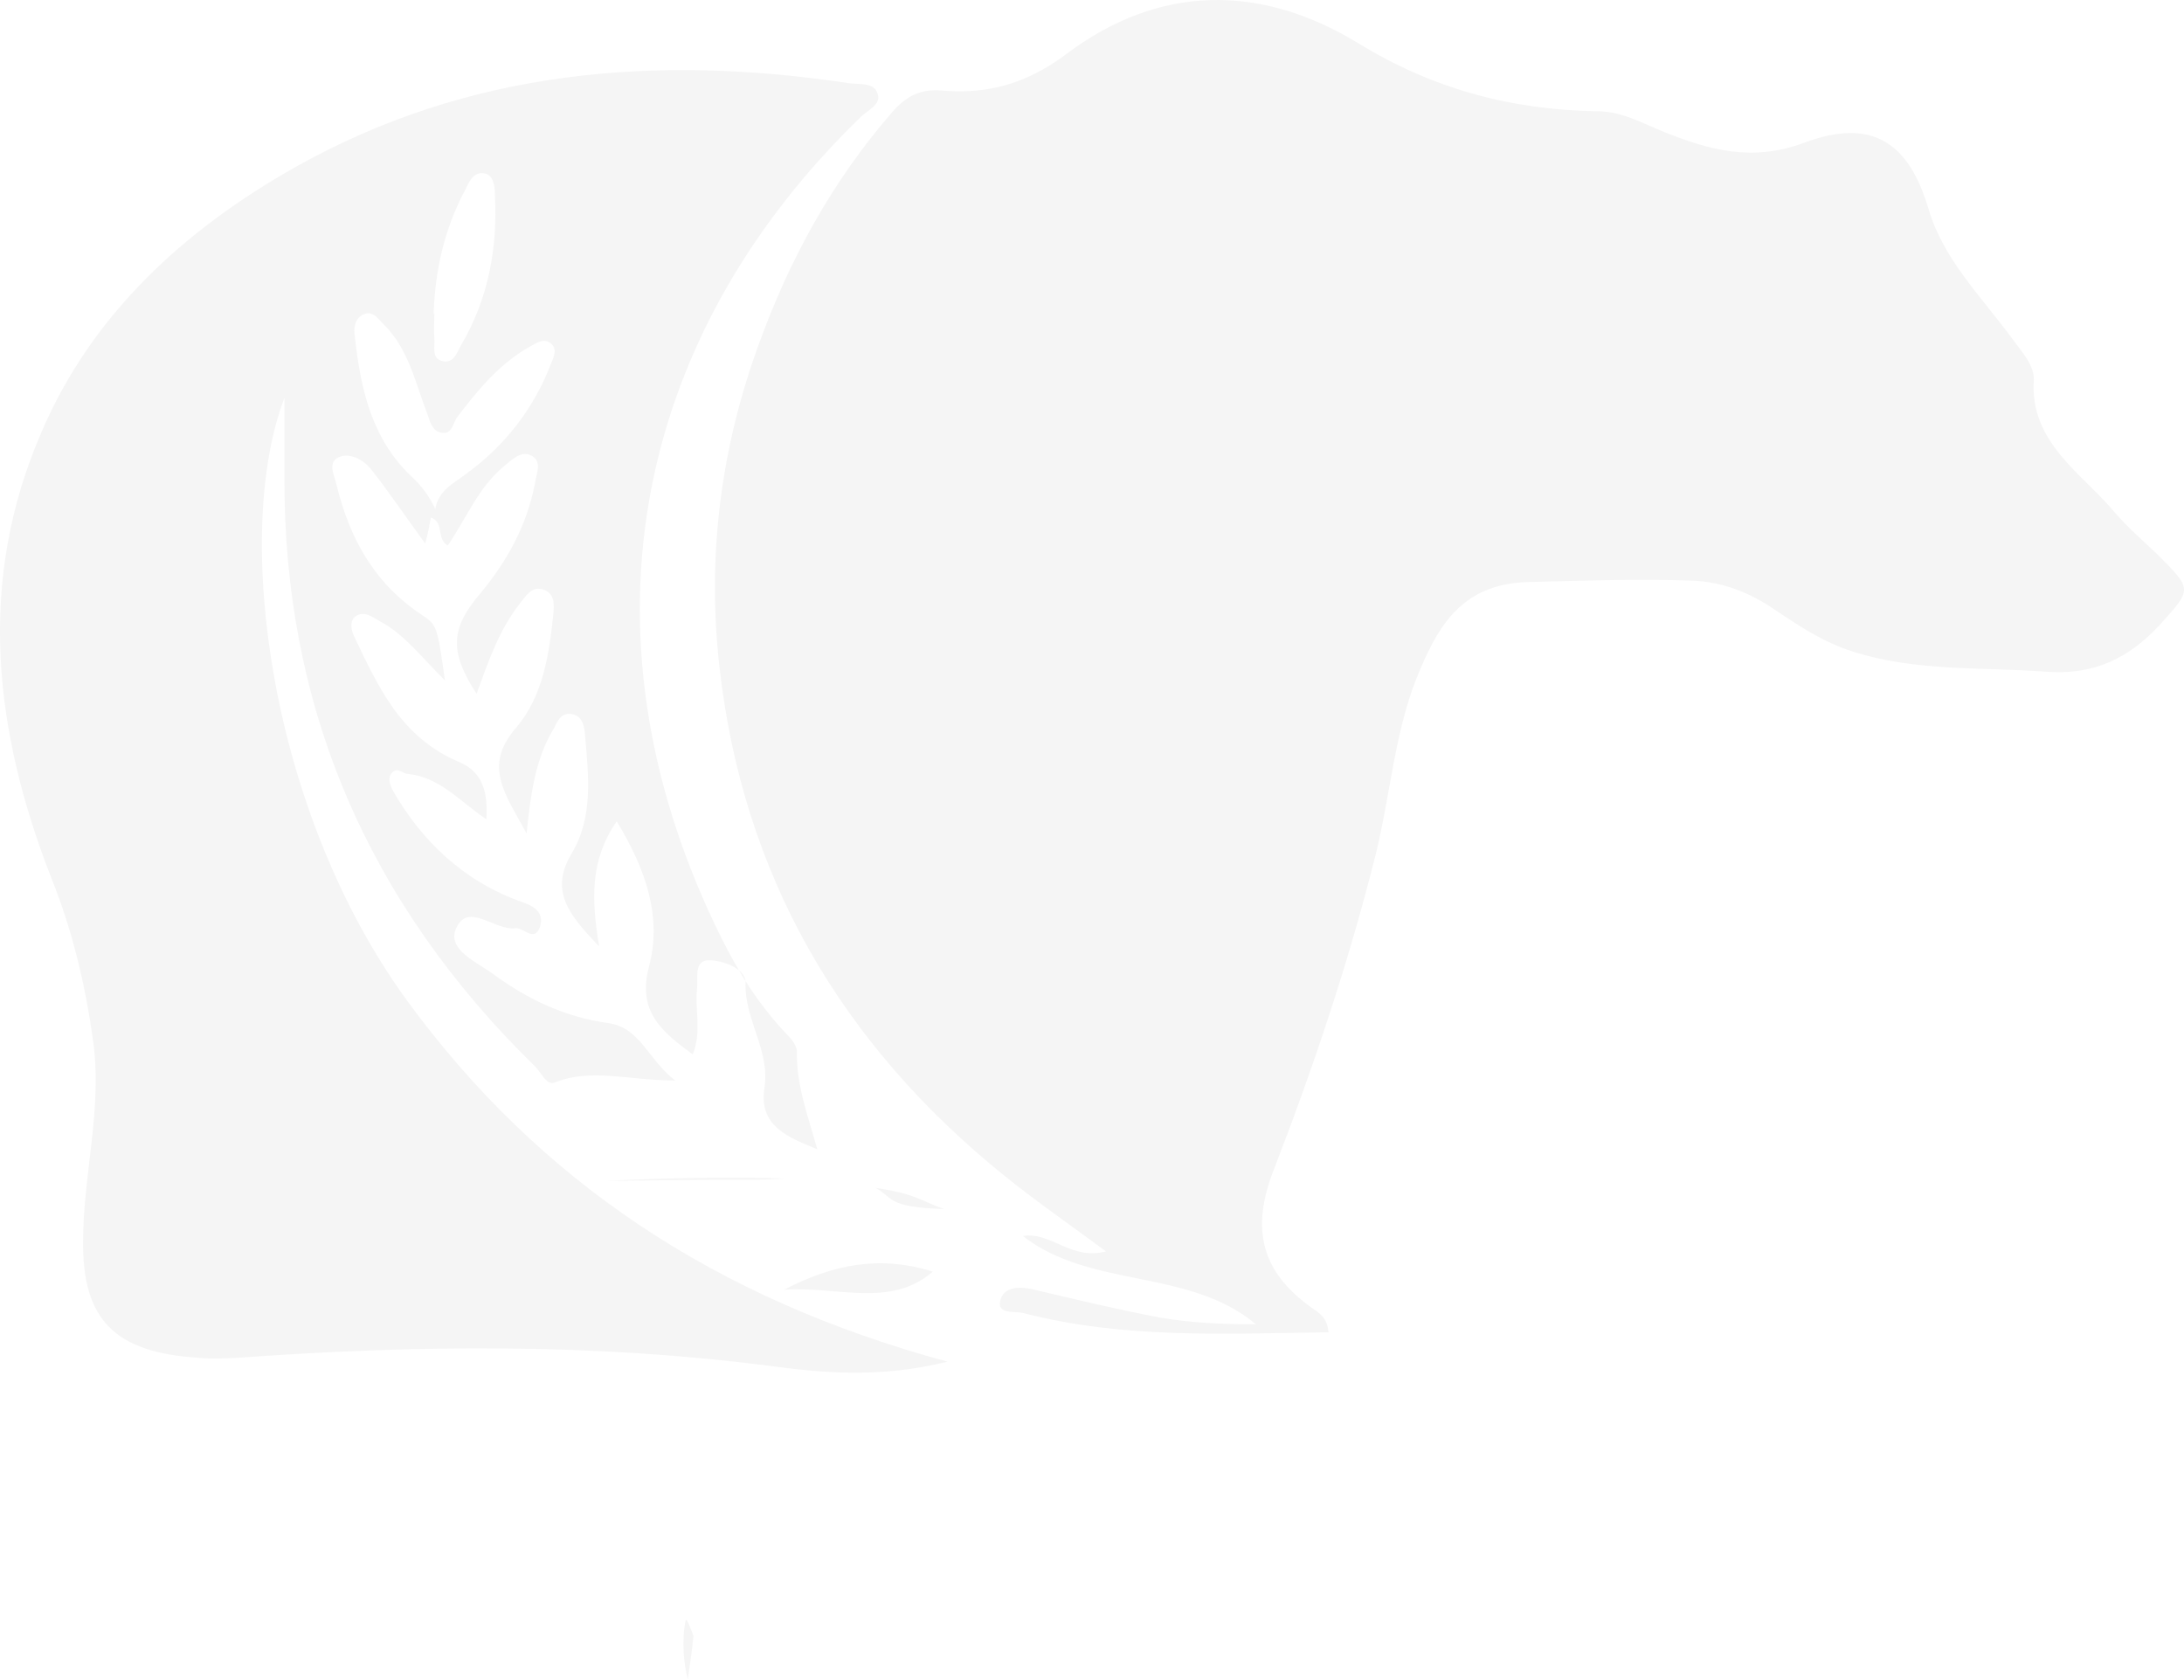
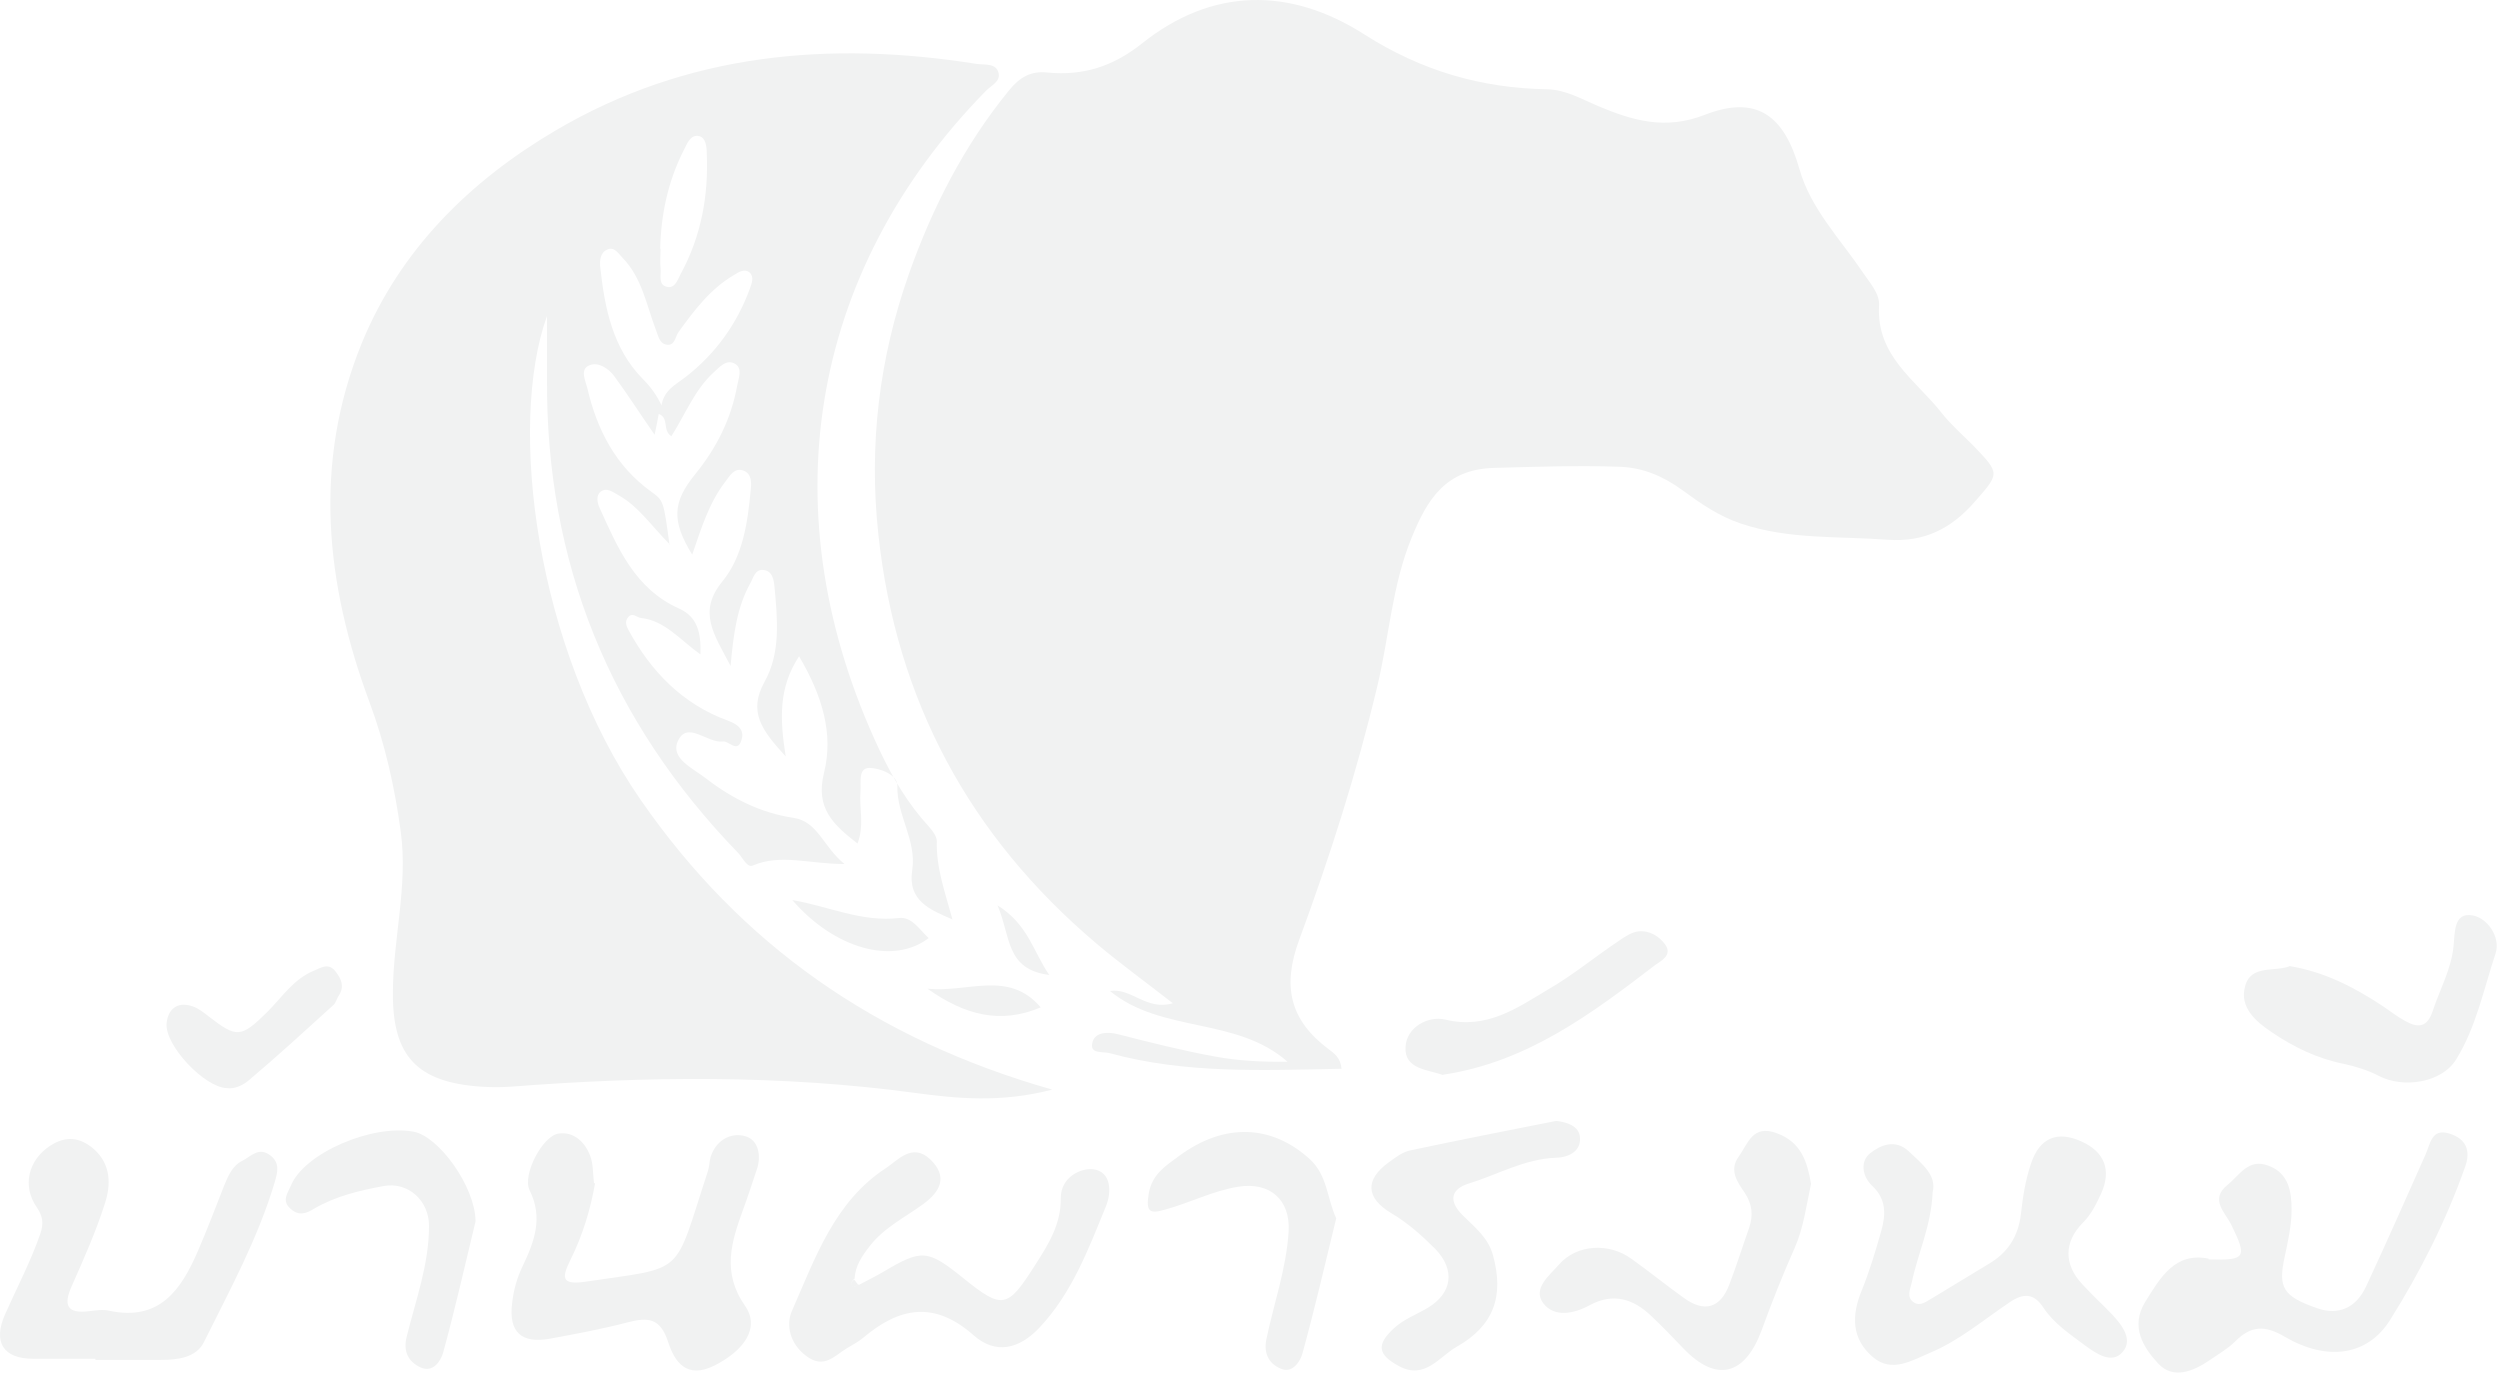
- <svg xmlns="http://www.w3.org/2000/svg" preserveAspectRatio="none" overflow="visible" style="display: block;" width="39.214" height="30.151" viewBox="0 0 39.214 30.151" fill="none">
-   <g id="à¹à¸¥à¹à¸à¹">
-     <path id="Vector" d="M23.826 23.921C21.981 23.945 20.161 24.041 18.366 23.573C18.214 23.537 17.86 23.609 17.974 23.308C18.05 23.104 18.316 23.092 18.556 23.152C19.314 23.332 20.073 23.513 20.831 23.657C21.387 23.753 21.968 23.777 22.55 23.777C21.349 22.768 19.579 23.14 18.366 22.192C18.872 22.108 19.226 22.636 19.858 22.468C19.226 22 18.619 21.58 18.05 21.123C15.067 18.722 13.335 15.685 12.918 11.975C12.691 9.97 12.944 8.025 13.639 6.14C14.182 4.651 14.941 3.259 16.002 2.034C16.255 1.734 16.521 1.59 16.913 1.626C17.747 1.698 18.442 1.494 19.137 0.977C20.806 -0.283 22.626 -0.295 24.383 0.773C25.71 1.59 27.125 1.974 28.68 1.998C29.123 1.998 29.489 2.214 29.881 2.37C30.69 2.694 31.461 2.91 32.396 2.562C33.622 2.106 34.28 2.562 34.634 3.775C34.899 4.663 35.594 5.348 36.138 6.092C36.302 6.32 36.53 6.56 36.517 6.824C36.441 7.941 37.377 8.493 37.983 9.213C38.211 9.478 38.476 9.706 38.729 9.946C39.374 10.594 39.361 10.57 38.779 11.219C38.223 11.819 37.591 12.131 36.719 12.059C35.569 11.975 34.393 12.059 33.269 11.699C32.738 11.531 32.308 11.242 31.878 10.954C31.423 10.642 30.943 10.45 30.399 10.426C29.413 10.39 28.427 10.426 27.454 10.45C26.304 10.474 25.861 11.17 25.508 11.999C25.04 13.067 24.977 14.232 24.699 15.348C24.218 17.27 23.586 19.154 22.866 21.015C22.461 22.06 22.638 22.828 23.548 23.477C23.688 23.573 23.839 23.669 23.852 23.921H23.826Z" fill="#F5F5F5" />
-     <path id="Vector_2" d="M8.014 12.241C7.559 11.797 7.268 11.389 6.813 11.15C6.687 11.078 6.535 10.958 6.383 11.066C6.27 11.15 6.308 11.318 6.358 11.425C6.788 12.325 7.192 13.236 8.241 13.68C8.671 13.86 8.76 14.22 8.734 14.711C8.254 14.387 7.9 13.956 7.331 13.896C7.23 13.896 7.142 13.764 7.041 13.872C6.952 13.968 7.003 14.076 7.041 14.172C7.572 15.107 8.33 15.826 9.379 16.198C9.67 16.294 9.758 16.438 9.695 16.642C9.594 16.93 9.392 16.642 9.253 16.666C8.886 16.714 8.406 16.186 8.191 16.666C8.014 17.05 8.57 17.277 8.861 17.493C9.468 17.937 10.137 18.261 10.921 18.369C11.502 18.453 11.616 19.004 12.122 19.4C11.288 19.4 10.618 19.172 9.96 19.436C9.821 19.496 9.72 19.268 9.619 19.16C6.586 16.198 5.081 12.661 5.107 8.524C5.107 8.164 5.107 7.804 5.107 7.444C5.107 7.36 5.107 7.276 5.107 7.144C4.171 9.591 4.841 14.579 7.306 17.961C9.67 21.199 12.842 23.321 17.014 24.448C15.8 24.748 14.764 24.652 13.79 24.52C10.618 24.113 7.458 24.149 4.285 24.377C4.045 24.389 3.792 24.401 3.552 24.377C2.061 24.281 1.479 23.693 1.492 22.29C1.492 21.079 1.846 19.892 1.669 18.669C1.53 17.673 1.302 16.714 0.923 15.767C-0.114 13.116 -0.417 10.43 0.746 7.756C1.643 5.658 3.299 4.123 5.334 2.983C8.418 1.257 11.781 0.969 15.257 1.496C15.434 1.52 15.712 1.472 15.762 1.7C15.813 1.88 15.585 1.976 15.459 2.096C11.25 6.173 10.34 11.593 12.956 16.846C13.272 17.481 13.639 18.057 14.119 18.561C14.207 18.645 14.309 18.776 14.309 18.884C14.296 19.484 14.511 20.047 14.675 20.635C14.157 20.419 13.613 20.227 13.727 19.52C13.828 18.86 13.361 18.297 13.386 17.637C13.386 17.385 12.969 17.241 12.729 17.241C12.45 17.241 12.539 17.565 12.514 17.769C12.476 18.141 12.602 18.525 12.438 18.932C11.869 18.513 11.439 18.153 11.654 17.349C11.882 16.486 11.616 15.635 11.073 14.747C10.592 15.443 10.618 16.138 10.757 16.99C10.188 16.402 9.872 15.982 10.264 15.323C10.656 14.675 10.567 13.92 10.504 13.2C10.491 13.044 10.466 12.829 10.226 12.816C10.036 12.816 9.998 12.996 9.923 13.116C9.619 13.632 9.531 14.22 9.455 14.963C9.063 14.243 8.671 13.752 9.265 13.068C9.746 12.505 9.859 11.761 9.935 11.03C9.948 10.874 9.973 10.658 9.758 10.586C9.543 10.514 9.442 10.706 9.341 10.826C8.962 11.306 8.772 11.869 8.557 12.457C8.064 11.701 8.09 11.282 8.621 10.658C9.114 10.07 9.468 9.411 9.607 8.667C9.632 8.5 9.733 8.296 9.556 8.188C9.354 8.068 9.177 8.272 9.038 8.38C8.583 8.763 8.368 9.315 8.039 9.795C7.824 9.663 7.989 9.387 7.736 9.291C7.711 9.435 7.685 9.567 7.635 9.759C7.293 9.291 7.003 8.859 6.674 8.44C6.548 8.272 6.308 8.128 6.105 8.2C5.865 8.284 6.004 8.536 6.042 8.703C6.27 9.639 6.699 10.454 7.559 11.03C7.85 11.222 7.85 11.234 7.989 12.217L8.014 12.241ZM7.812 9.159C7.862 8.799 8.153 8.679 8.38 8.5C9.088 7.984 9.594 7.312 9.897 6.521C9.948 6.401 10.011 6.257 9.885 6.161C9.758 6.065 9.632 6.161 9.518 6.221C8.962 6.533 8.583 7.001 8.216 7.48C8.128 7.588 8.128 7.804 7.925 7.768C7.761 7.744 7.723 7.576 7.673 7.432C7.458 6.881 7.344 6.281 6.902 5.837C6.8 5.741 6.699 5.562 6.522 5.646C6.371 5.717 6.345 5.897 6.371 6.041C6.472 6.953 6.661 7.864 7.382 8.548C7.572 8.727 7.711 8.907 7.824 9.159H7.812ZM7.799 5.634C7.799 5.777 7.786 5.933 7.799 6.077C7.812 6.221 7.748 6.413 7.913 6.473C8.14 6.557 8.204 6.329 8.279 6.197C8.772 5.358 8.937 4.446 8.886 3.499C8.886 3.343 8.861 3.151 8.709 3.115C8.494 3.067 8.418 3.283 8.343 3.427C7.976 4.123 7.812 4.854 7.786 5.634H7.799Z" fill="#F5F5F5" />
-     <path id="Vector_3" d="M10.896 21.202C11.743 21.196 12.526 21.177 13.411 21.182C13.702 21.184 13.891 21.169 14.106 21.16C13.272 21.129 11.882 21.148 10.896 21.202Z" fill="#F5F5F5" />
-     <path id="Vector_4" d="M16.748 22.831C15.8 22.533 14.953 22.7 14.081 23.156C15.042 23.091 15.99 23.491 16.748 22.831Z" fill="#F5F5F5" />
-     <path id="Vector_5" d="M16.95 21.707C15.914 21.678 16.04 21.498 15.724 21.329C16.457 21.433 16.571 21.579 16.95 21.707Z" fill="#F5F5F5" />
-     <path id="Vector_6" d="M12.451 29.371C12.451 29.371 12.324 29.017 12.312 29.088C12.236 29.442 12.274 29.868 12.35 30.151C12.387 29.868 12.425 29.655 12.451 29.371Z" fill="#F5F5F5" />
-   </g>
+ <svg xmlns="http://www.w3.org/2000/svg" width="51" height="28" viewBox="0 0 51 28" fill="none">
+   <path d="M27.359 21.803C25.764 21.833 24.184 21.909 22.635 21.484C22.498 21.446 22.202 21.514 22.293 21.241C22.354 21.059 22.59 21.044 22.802 21.097C23.455 21.264 24.116 21.431 24.777 21.552C25.263 21.643 25.764 21.666 26.265 21.659C25.225 20.74 23.691 21.081 22.643 20.216C23.083 20.147 23.387 20.626 23.926 20.466C23.372 20.034 22.855 19.661 22.362 19.244C19.779 17.056 18.283 14.284 17.919 10.905C17.721 9.082 17.934 7.312 18.542 5.588C19.02 4.237 19.666 2.968 20.584 1.844C20.805 1.571 21.033 1.442 21.374 1.48C22.096 1.548 22.703 1.358 23.296 0.887C24.731 -0.259 26.319 -0.267 27.837 0.705C28.992 1.442 30.215 1.799 31.559 1.821C31.939 1.829 32.258 2.019 32.599 2.163C33.306 2.459 33.966 2.657 34.771 2.345C35.835 1.928 36.397 2.353 36.708 3.447C36.936 4.259 37.543 4.875 38.007 5.566C38.151 5.778 38.348 5.991 38.333 6.234C38.273 7.259 39.078 7.753 39.602 8.414C39.791 8.657 40.027 8.862 40.247 9.082C40.809 9.667 40.794 9.652 40.285 10.236C39.807 10.783 39.26 11.064 38.508 11.011C37.505 10.935 36.503 11.011 35.523 10.684C35.068 10.533 34.695 10.274 34.323 10.001C33.928 9.712 33.511 9.538 33.04 9.522C32.189 9.492 31.339 9.522 30.488 9.545C29.485 9.568 29.113 10.198 28.802 10.958C28.399 11.93 28.339 12.993 28.096 14.003C27.678 15.758 27.131 17.474 26.508 19.16C26.151 20.117 26.311 20.808 27.101 21.401C27.215 21.484 27.351 21.583 27.367 21.803H27.359Z" fill="#F1F2F2" />
+   <path d="M13.666 11.109C13.271 10.707 13.02 10.327 12.625 10.107C12.511 10.046 12.382 9.932 12.253 10.031C12.154 10.107 12.185 10.259 12.23 10.357C12.602 11.178 12.952 12.013 13.856 12.416C14.228 12.583 14.304 12.909 14.289 13.35C13.871 13.054 13.567 12.659 13.073 12.606C12.99 12.598 12.906 12.484 12.815 12.59C12.739 12.681 12.777 12.773 12.823 12.856C13.286 13.707 13.931 14.367 14.851 14.702C15.101 14.793 15.185 14.922 15.124 15.104C15.04 15.37 14.866 15.104 14.744 15.127C14.425 15.165 14.015 14.687 13.825 15.127C13.673 15.476 14.152 15.681 14.41 15.886C14.934 16.289 15.519 16.585 16.187 16.684C16.688 16.76 16.787 17.269 17.228 17.626C16.506 17.626 15.929 17.413 15.359 17.656C15.245 17.709 15.154 17.504 15.063 17.405C12.443 14.702 11.129 11.474 11.159 7.707C11.159 7.38 11.159 7.046 11.159 6.72C11.159 6.644 11.159 6.568 11.159 6.446C10.354 8.679 10.932 13.228 13.066 16.312C15.109 19.266 17.858 21.203 21.465 22.228C20.417 22.501 19.521 22.41 18.671 22.296C15.929 21.924 13.187 21.955 10.438 22.167C10.225 22.182 10.013 22.182 9.8 22.167C8.509 22.076 8.008 21.544 8.015 20.261C8.015 19.16 8.327 18.074 8.175 16.965C8.053 16.061 7.856 15.18 7.537 14.322C6.641 11.907 6.382 9.454 7.377 7.008C8.16 5.094 9.587 3.689 11.342 2.657C14.015 1.084 16.924 0.826 19.931 1.305C20.091 1.327 20.326 1.282 20.372 1.495C20.41 1.662 20.22 1.745 20.114 1.852C16.468 5.573 15.686 10.509 17.942 15.302C18.215 15.879 18.526 16.403 18.952 16.866C19.027 16.95 19.111 17.064 19.111 17.162C19.096 17.717 19.286 18.218 19.43 18.757C18.982 18.56 18.511 18.385 18.61 17.747C18.701 17.14 18.291 16.631 18.306 16.031C18.314 15.803 17.942 15.666 17.736 15.666C17.501 15.666 17.569 15.962 17.554 16.145C17.524 16.479 17.638 16.828 17.493 17.208C17.007 16.828 16.628 16.494 16.81 15.765C17.007 14.975 16.779 14.2 16.301 13.388C15.883 14.026 15.906 14.656 16.028 15.431C15.534 14.892 15.261 14.519 15.595 13.912C15.929 13.319 15.861 12.636 15.8 11.975C15.785 11.831 15.762 11.641 15.564 11.626C15.397 11.618 15.367 11.793 15.306 11.899C15.04 12.378 14.964 12.909 14.904 13.585C14.562 12.932 14.228 12.484 14.737 11.861C15.154 11.352 15.253 10.661 15.314 10.001C15.329 9.856 15.344 9.666 15.162 9.598C14.98 9.537 14.889 9.704 14.797 9.826C14.463 10.259 14.304 10.783 14.121 11.315C13.696 10.623 13.719 10.244 14.182 9.674C14.615 9.142 14.919 8.542 15.04 7.859C15.071 7.707 15.147 7.517 15.002 7.426C14.82 7.312 14.676 7.494 14.554 7.601C14.167 7.958 13.977 8.459 13.696 8.899C13.506 8.778 13.658 8.527 13.438 8.444C13.415 8.573 13.392 8.694 13.354 8.869C13.058 8.444 12.807 8.049 12.527 7.669C12.413 7.517 12.207 7.38 12.033 7.449C11.82 7.525 11.942 7.76 11.98 7.912C12.177 8.763 12.557 9.507 13.286 10.031C13.537 10.213 13.537 10.213 13.658 11.117L13.666 11.109ZM13.491 8.292C13.537 7.958 13.78 7.851 13.985 7.692C14.592 7.221 15.033 6.613 15.299 5.884C15.336 5.778 15.39 5.649 15.291 5.558C15.185 5.474 15.071 5.55 14.972 5.611C14.493 5.892 14.167 6.325 13.848 6.765C13.772 6.864 13.772 7.061 13.597 7.031C13.453 7.008 13.43 6.856 13.377 6.72C13.187 6.218 13.096 5.672 12.709 5.269C12.618 5.178 12.534 5.019 12.382 5.094C12.245 5.155 12.23 5.322 12.245 5.451C12.337 6.287 12.496 7.107 13.119 7.737C13.278 7.897 13.4 8.064 13.506 8.292H13.491ZM13.476 5.072C13.476 5.208 13.461 5.345 13.476 5.474C13.491 5.603 13.43 5.778 13.567 5.839C13.764 5.922 13.825 5.702 13.886 5.588C14.304 4.821 14.456 3.993 14.418 3.127C14.418 2.991 14.395 2.808 14.266 2.778C14.083 2.732 14.015 2.938 13.947 3.067C13.628 3.697 13.483 4.373 13.468 5.079L13.476 5.072Z" fill="#F1F2F2" />
+   <path d="M39.427 24.309C39.397 25.015 39.123 25.57 39.002 26.154C38.971 26.299 38.88 26.466 39.047 26.572C39.184 26.656 39.305 26.542 39.419 26.481C39.799 26.253 40.179 26.018 40.559 25.79C40.953 25.562 41.174 25.228 41.227 24.765C41.265 24.423 41.318 24.074 41.432 23.739C41.607 23.208 41.971 23.064 42.457 23.284C42.936 23.496 43.08 23.876 42.86 24.355C42.761 24.567 42.662 24.772 42.495 24.939C42.1 25.334 42.1 25.798 42.48 26.2C42.677 26.413 42.89 26.61 43.087 26.815C43.293 27.035 43.52 27.332 43.3 27.582C43.08 27.84 42.753 27.605 42.533 27.446C42.229 27.218 41.895 26.997 41.682 26.671C41.493 26.382 41.28 26.375 40.999 26.565C40.467 26.922 39.981 27.339 39.389 27.59C39.009 27.749 38.599 28.015 38.212 27.689C37.771 27.317 37.764 26.838 37.984 26.314C38.143 25.919 38.265 25.509 38.379 25.107C38.47 24.78 38.485 24.468 38.197 24.195C37.984 23.998 37.946 23.686 38.151 23.527C38.349 23.367 38.66 23.223 38.941 23.489C39.214 23.747 39.51 23.975 39.427 24.317V24.309Z" fill="#F1F2F2" />
+   <path d="M12.139 24.142C12.048 24.659 11.889 25.198 11.638 25.699C11.471 26.041 11.425 26.223 11.942 26.147C14.023 25.836 13.727 26.064 14.441 23.892C14.471 23.801 14.471 23.702 14.494 23.611C14.6 23.261 14.911 23.094 15.2 23.178C15.466 23.246 15.542 23.573 15.435 23.869C15.344 24.142 15.253 24.423 15.154 24.689C14.919 25.342 14.722 25.957 15.2 26.641C15.511 27.089 15.177 27.552 14.577 27.856C14 28.145 13.757 27.773 13.628 27.37C13.468 26.884 13.218 26.869 12.808 26.975C12.284 27.112 11.752 27.211 11.22 27.309C10.636 27.416 10.377 27.173 10.446 26.595C10.476 26.322 10.544 26.071 10.666 25.821C10.901 25.327 11.084 24.841 10.803 24.279C10.651 23.968 11.068 23.17 11.395 23.125C11.706 23.079 11.934 23.299 12.04 23.58C12.101 23.74 12.094 23.922 12.117 24.135L12.139 24.142Z" fill="#F1F2F2" />
+   <path d="M45.054 25.692C45.822 25.714 45.844 25.654 45.518 24.985C45.396 24.735 45.07 24.469 45.442 24.172C45.685 23.975 45.867 23.626 46.27 23.778C46.695 23.93 46.748 24.317 46.748 24.681C46.748 25.008 46.672 25.334 46.604 25.654C46.475 26.261 46.566 26.443 47.264 26.686C47.713 26.846 48.069 26.671 48.267 26.246C48.685 25.35 49.08 24.453 49.482 23.55C49.581 23.329 49.604 23.011 49.968 23.125C50.31 23.231 50.409 23.474 50.287 23.808C49.9 24.902 49.376 25.942 48.761 26.922C48.297 27.666 47.47 27.772 46.611 27.271C46.201 27.028 45.92 27.043 45.601 27.362C45.449 27.514 45.26 27.62 45.085 27.742C44.743 27.977 44.333 28.145 44.029 27.818C43.725 27.491 43.452 27.066 43.763 26.557C44.075 26.056 44.371 25.54 45.054 25.676V25.692Z" fill="#F1F2F2" />
+   <path d="M1.955 27.719C1.529 27.719 1.104 27.719 0.679 27.719C0.071 27.719 -0.149 27.385 0.102 26.815C0.345 26.268 0.626 25.737 0.823 25.167C0.892 24.962 0.876 24.818 0.755 24.636C0.443 24.195 0.58 23.663 1.021 23.375C1.347 23.162 1.636 23.2 1.917 23.443C2.266 23.755 2.266 24.172 2.137 24.56C1.955 25.129 1.712 25.676 1.469 26.223C1.286 26.625 1.362 26.808 1.826 26.747C1.962 26.732 2.099 26.709 2.228 26.739C3.253 26.959 3.694 26.314 4.036 25.524C4.226 25.084 4.4 24.628 4.575 24.18C4.658 23.982 4.742 23.777 4.947 23.679C5.122 23.587 5.281 23.39 5.517 23.572C5.714 23.724 5.661 23.914 5.608 24.104C5.266 25.258 4.689 26.314 4.157 27.385C3.998 27.696 3.626 27.742 3.284 27.742C2.836 27.742 2.395 27.742 1.947 27.742C1.947 27.734 1.947 27.727 1.947 27.711L1.955 27.719Z" fill="#F1F2F2" />
+   <path d="M17.516 26.215C17.683 26.124 17.858 26.041 18.025 25.942C18.807 25.479 18.921 25.486 19.658 26.079C20.448 26.717 20.554 26.694 21.108 25.82C21.382 25.395 21.648 24.977 21.64 24.438C21.64 24.013 22.05 23.823 22.301 23.853C22.673 23.899 22.681 24.324 22.559 24.613C22.202 25.486 21.868 26.382 21.2 27.089C20.79 27.522 20.311 27.636 19.863 27.241C19.066 26.534 18.352 26.663 17.615 27.286C17.516 27.37 17.387 27.438 17.273 27.506C17.023 27.658 16.81 27.932 16.453 27.666C16.111 27.415 16.028 27.028 16.157 26.739C16.628 25.669 17.023 24.514 18.071 23.831C18.314 23.671 18.61 23.307 18.974 23.648C19.347 24.005 19.18 24.309 18.838 24.56C18.466 24.833 18.04 25.038 17.744 25.418C17.585 25.623 17.448 25.82 17.433 26.086C17.372 26.132 17.342 26.192 17.402 26.246C17.418 26.261 17.486 26.215 17.524 26.2L17.516 26.215Z" fill="#F1F2F2" />
+   <path d="M36.944 24.157C36.845 24.613 36.792 25.053 36.609 25.463C36.366 26.01 36.146 26.565 35.941 27.127C35.599 28.061 35.014 28.213 34.339 27.506C34.126 27.286 33.913 27.058 33.685 26.846C33.321 26.496 32.911 26.367 32.432 26.625C32.113 26.8 31.711 26.884 31.483 26.587C31.255 26.284 31.62 26.01 31.802 25.798C32.166 25.38 32.827 25.35 33.275 25.676C33.64 25.934 33.982 26.215 34.346 26.474C34.771 26.785 35.098 26.686 35.28 26.2C35.425 25.82 35.546 25.433 35.683 25.046C35.766 24.795 35.751 24.575 35.592 24.332C35.447 24.119 35.265 23.876 35.47 23.595C35.66 23.329 35.751 22.934 36.245 23.117C36.746 23.299 36.867 23.702 36.944 24.142V24.157Z" fill="#F1F2F2" />
+   <path d="M31.733 22.866C31.901 22.881 32.189 22.942 32.227 23.17C32.273 23.459 32.037 23.61 31.741 23.618C31.103 23.641 30.556 23.96 29.971 24.142C29.614 24.248 29.531 24.484 29.835 24.788C30.078 25.031 30.359 25.243 30.457 25.608C30.685 26.436 30.48 27.043 29.713 27.476C29.364 27.674 29.068 28.152 28.544 27.871C28.103 27.636 28.073 27.431 28.437 27.096C28.642 26.907 28.901 26.815 29.128 26.679C29.63 26.375 29.69 25.904 29.28 25.479C29.007 25.205 28.718 24.947 28.384 24.75C27.86 24.438 27.845 24.066 28.323 23.717C28.46 23.618 28.612 23.497 28.779 23.466C29.744 23.261 30.708 23.071 31.749 22.866H31.733Z" fill="#F1F2F2" />
+   <path d="M46.703 19.707C47.432 19.828 48.039 20.147 48.624 20.535C48.768 20.633 48.905 20.74 49.057 20.823C49.323 20.975 49.513 20.968 49.627 20.626C49.771 20.185 50.006 19.775 50.052 19.304C50.082 19.023 50.052 18.606 50.439 18.674C50.743 18.727 51.016 19.114 50.91 19.449C50.667 20.178 50.515 20.952 50.105 21.613C49.816 22.084 49.034 22.213 48.525 21.947C48.305 21.833 48.062 21.757 47.819 21.704C47.28 21.598 46.794 21.363 46.346 21.059C46.004 20.831 45.685 20.542 45.799 20.125C45.913 19.669 46.406 19.836 46.718 19.707H46.703Z" fill="#F1F2F2" />
+   <path d="M9.701 24.917C9.496 25.76 9.291 26.679 9.041 27.59C8.995 27.757 8.836 28.015 8.577 27.894C8.334 27.78 8.22 27.575 8.296 27.271C8.479 26.527 8.752 25.798 8.752 25.008C8.752 24.492 8.327 24.104 7.826 24.195C7.332 24.287 6.846 24.4 6.405 24.659C6.246 24.757 6.094 24.811 5.927 24.659C5.737 24.492 5.874 24.332 5.934 24.188C6.2 23.527 7.59 22.927 8.441 23.087C8.95 23.185 9.686 24.195 9.701 24.902V24.917Z" fill="#F1F2F2" />
+   <path d="M27.26 24.849C27.032 25.783 26.82 26.702 26.569 27.613C26.531 27.757 26.379 28.008 26.159 27.932C25.916 27.848 25.772 27.643 25.832 27.332C25.984 26.595 26.242 25.881 26.288 25.122C26.326 24.469 25.901 24.104 25.255 24.21C24.739 24.294 24.276 24.537 23.774 24.674C23.463 24.765 23.372 24.735 23.433 24.355C23.501 23.945 23.79 23.778 24.055 23.58C24.982 22.897 25.946 22.942 26.721 23.648C27.078 23.975 27.07 24.438 27.253 24.841L27.26 24.849Z" fill="#F1F2F2" />
+   <path d="M29.44 21.932C29.136 21.818 28.642 21.818 28.673 21.355C28.695 20.952 29.136 20.717 29.485 20.8C30.328 21.005 30.944 20.565 31.581 20.185C32.083 19.896 32.531 19.524 33.017 19.198C33.138 19.114 33.283 19.015 33.427 19C33.647 18.977 33.852 19.099 33.974 19.274C34.118 19.486 33.89 19.6 33.769 19.684C32.47 20.679 31.156 21.666 29.44 21.924V21.932Z" fill="#F1F2F2" />
+   <path d="M4.628 22.198C4.172 22.183 3.367 21.332 3.398 20.884C3.421 20.603 3.603 20.421 3.922 20.527C4.043 20.565 4.157 20.656 4.264 20.74C4.833 21.18 4.917 21.172 5.456 20.641C5.752 20.345 5.988 19.973 6.398 19.805C6.557 19.737 6.709 19.631 6.853 19.828C6.967 19.98 7.028 20.124 6.914 20.307C6.869 20.367 6.853 20.459 6.8 20.504C6.231 21.021 5.669 21.537 5.084 22.031C4.962 22.137 4.788 22.221 4.628 22.198Z" fill="#F1F2F2" />
+   <path d="M16.164 18.362C16.893 18.484 17.577 18.818 18.344 18.727C18.602 18.697 18.762 18.97 18.944 19.137C18.223 19.691 17.023 19.357 16.164 18.362Z" fill="#F1F2F2" />
+   <path d="M21.23 20.55C20.41 20.899 19.681 20.709 18.921 20.17C19.749 20.254 20.577 19.783 21.23 20.55Z" fill="#F1F2F2" />
+   <path d="M21.405 19.889C20.509 19.776 20.622 19.1 20.349 18.469C20.98 18.864 21.078 19.419 21.405 19.889Z" fill="#F1F2F2" />
+   <path d="M17.516 26.215C17.471 26.231 17.402 26.269 17.395 26.261C17.334 26.2 17.364 26.147 17.425 26.102C17.455 26.14 17.486 26.185 17.516 26.223V26.215Z" fill="#F1F2F2" />
</svg>
